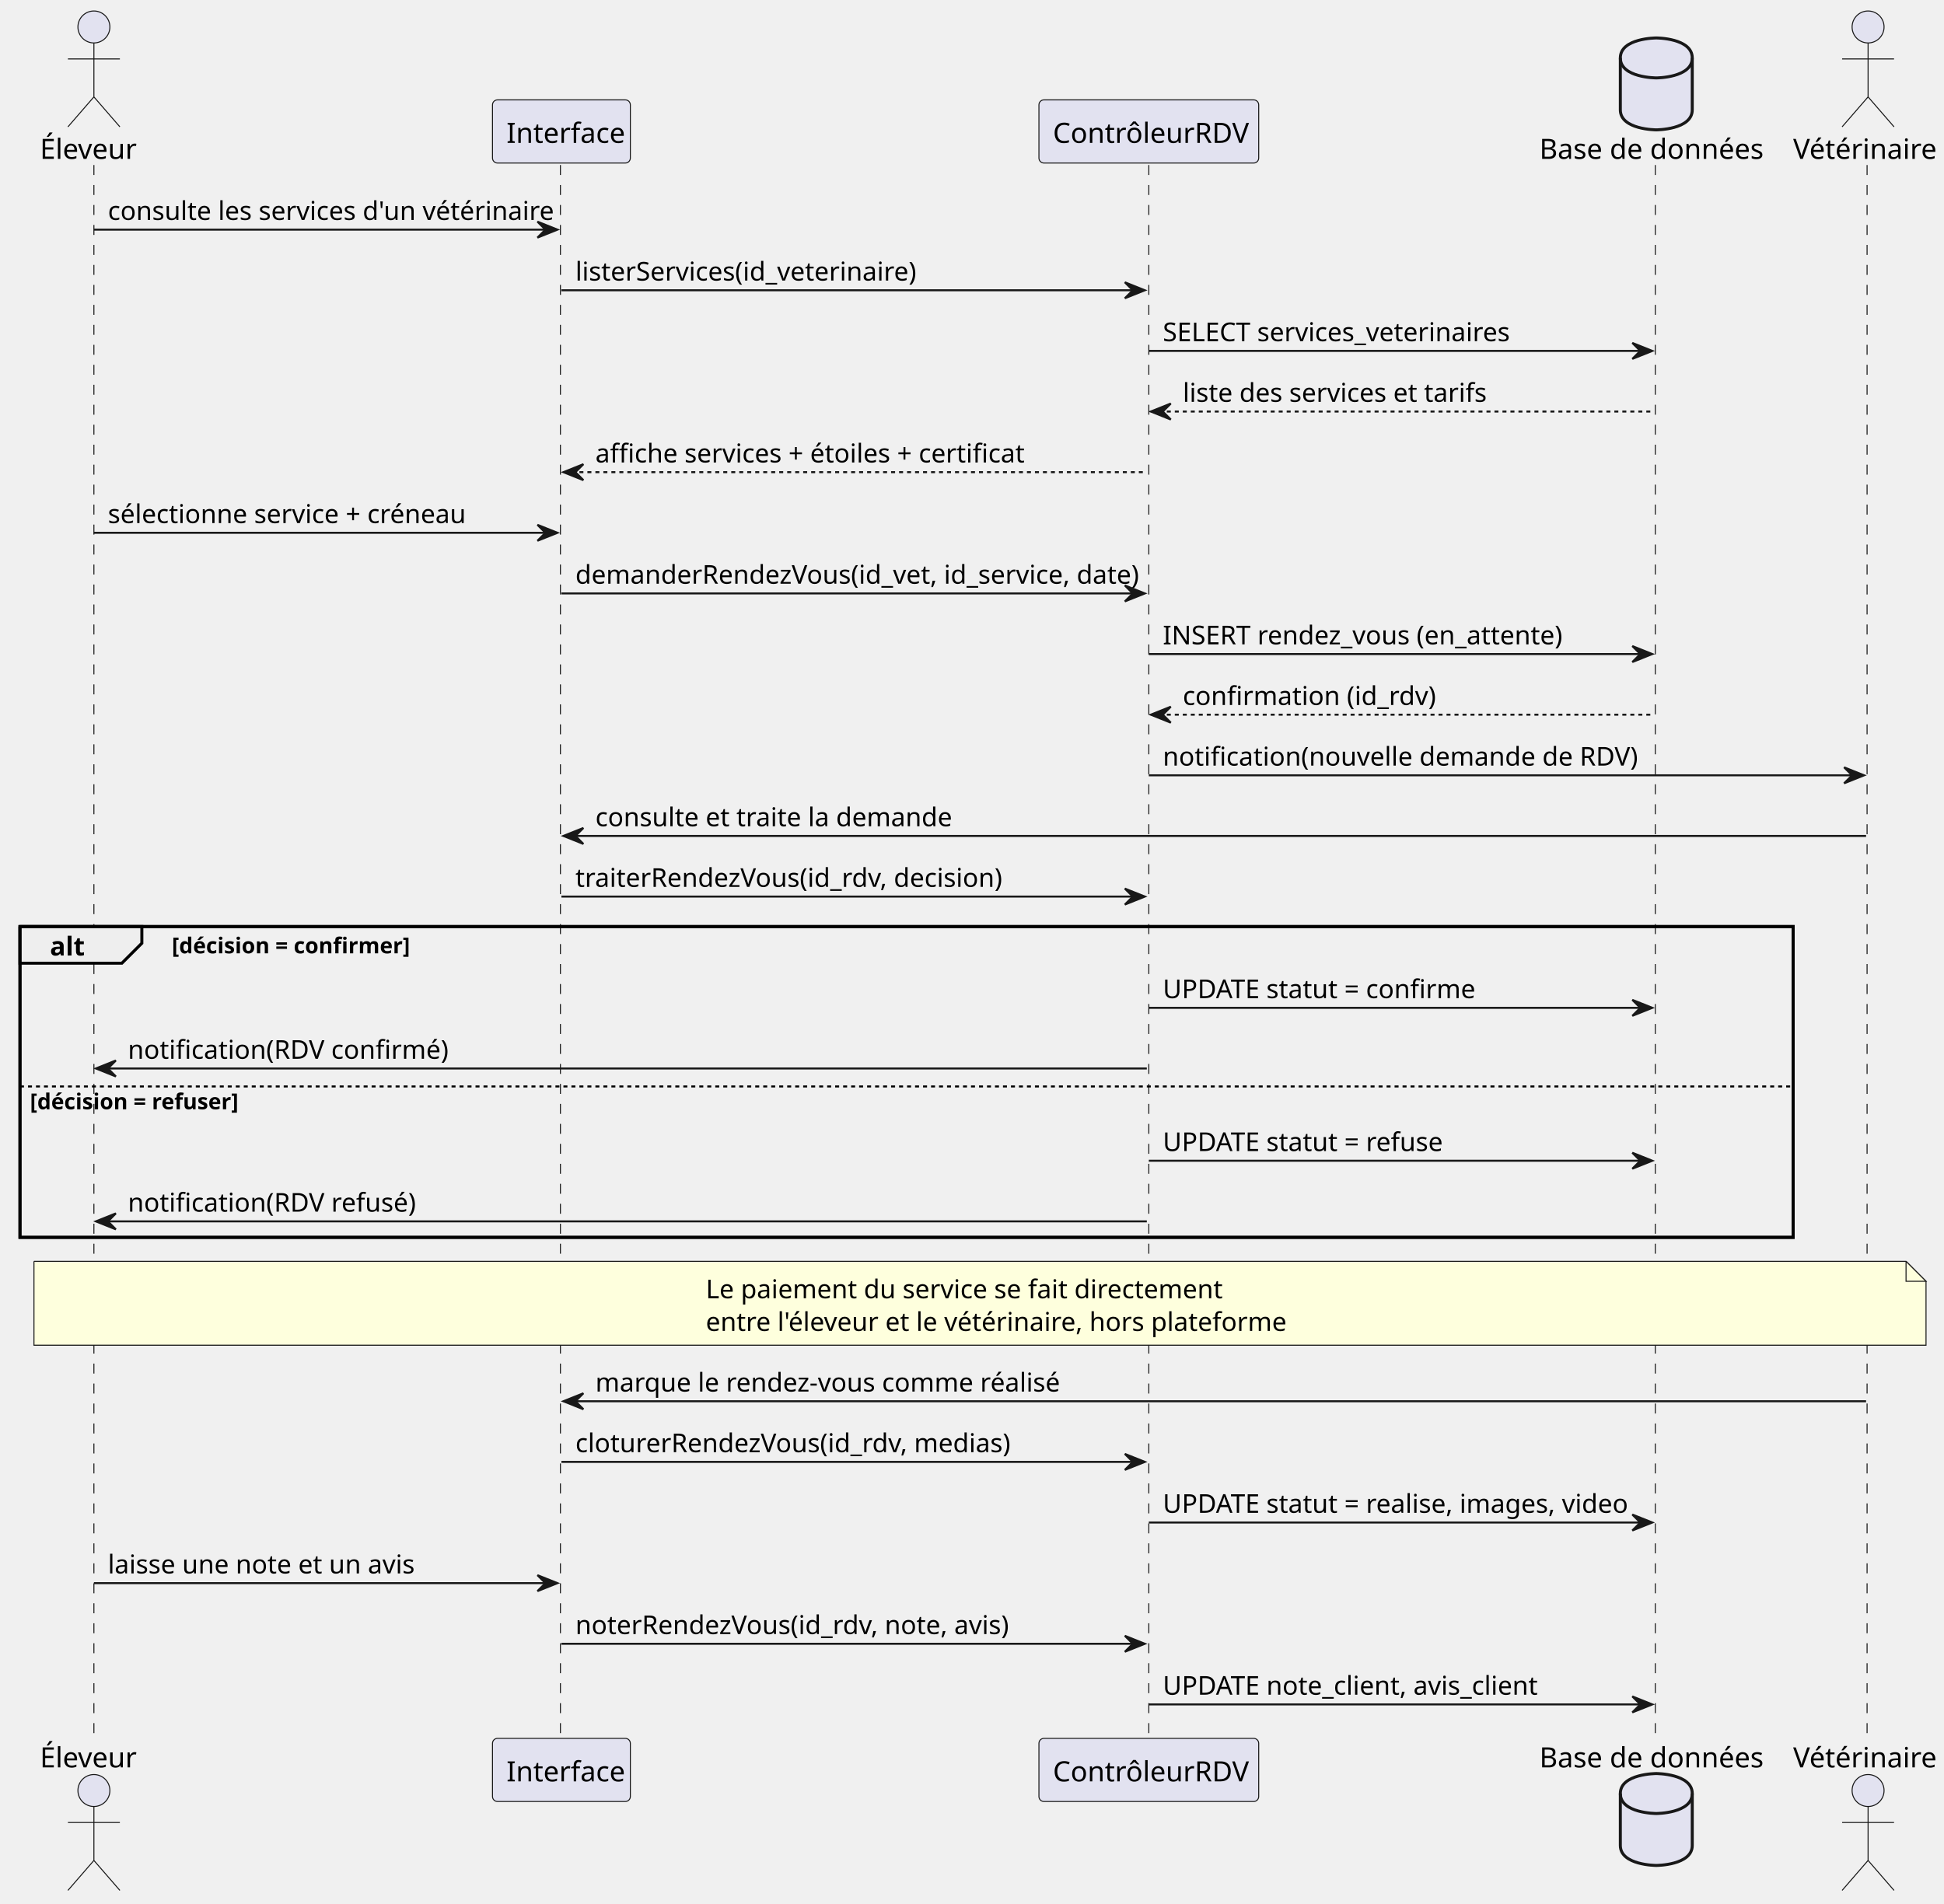
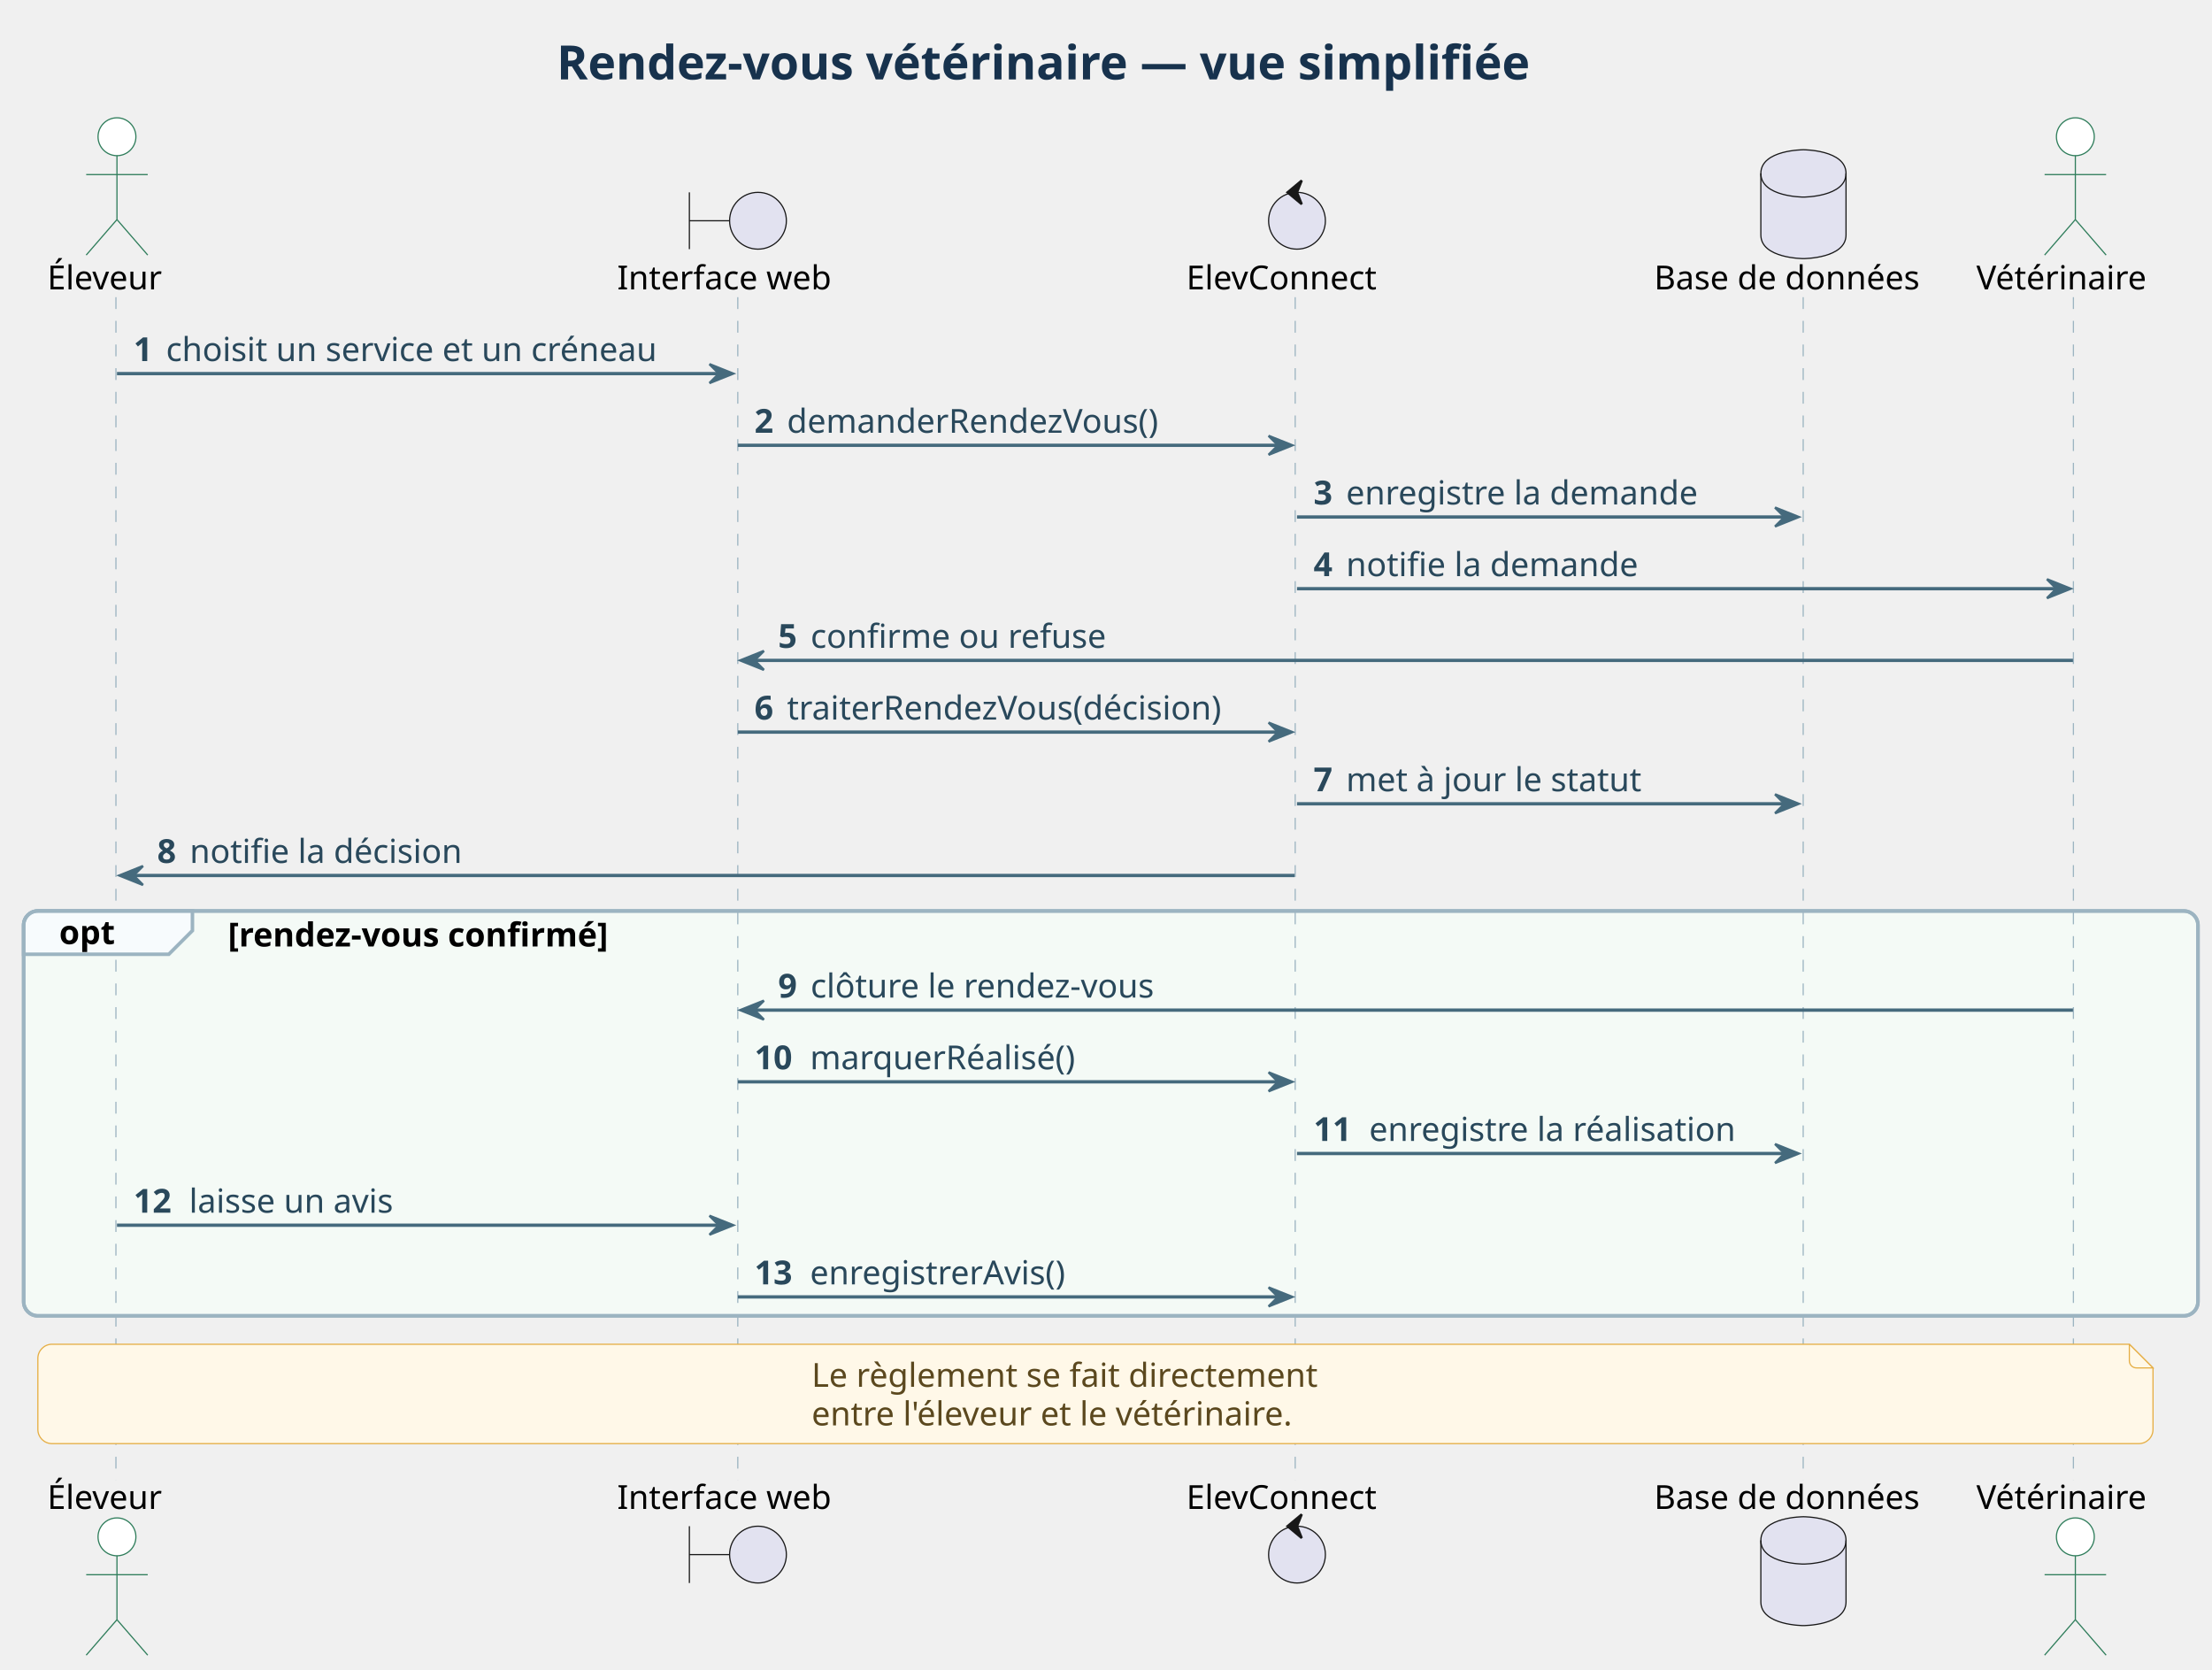
- <svg xmlns="http://www.w3.org/2000/svg" contentStyleType="text/css" height="953px" preserveAspectRatio="none" style="width:973px;height:953px;background:#FFFFFF;" version="1.1" viewBox="0 0 973 953" width="973px" zoomAndPan="magnify">
+ <svg xmlns="http://www.w3.org/2000/svg" contentStyleType="text/css" data-diagram-type="SEQUENCE" height="1323.75px" preserveAspectRatio="none" style="width:1753px;height:1323px;background:#FFFFFF;" version="1.1" viewBox="0 0 1753 1323" width="1753.125px" zoomAndPan="magnify">
  <defs />
  <g>
-     <rect fill="none" height="155.594" style="stroke:#000000;stroke-width:1.5;" width="887.5" x="10" y="463.828" />
-     <line style="stroke:#181818;stroke-width:0.5;stroke-dasharray:5.0,5.0;" x1="47" x2="47" y1="82.609" y2="871.234" />
-     <line style="stroke:#181818;stroke-width:0.5;stroke-dasharray:5.0,5.0;" x1="280.5" x2="280.5" y1="82.609" y2="871.234" />
-     <line style="stroke:#181818;stroke-width:0.5;stroke-dasharray:5.0,5.0;" x1="575" x2="575" y1="82.609" y2="871.234" />
-     <line style="stroke:#181818;stroke-width:0.5;stroke-dasharray:5.0,5.0;" x1="828.5" x2="828.5" y1="82.609" y2="871.234" />
-     <line style="stroke:#181818;stroke-width:0.5;stroke-dasharray:5.0,5.0;" x1="934.5" x2="934.5" y1="82.609" y2="871.234" />
-     <text fill="#000000" font-family="sans-serif" font-size="14" lengthAdjust="spacing" textLength="48" x="20" y="79.533">Éleveur</text>
-     <ellipse cx="47" cy="13.5" fill="#E2E2F0" rx="8" ry="8" style="stroke:#181818;stroke-width:0.5;" />
-     <path d="M47,21.5 L47,48.5 M34,29.5 L60,29.5 M47,48.5 L34,63.5 M47,48.5 L60,63.5 " fill="none" style="stroke:#181818;stroke-width:0.5;" />
-     <text fill="#000000" font-family="sans-serif" font-size="14" lengthAdjust="spacing" textLength="48" x="20" y="884.768">Éleveur</text>
-     <ellipse cx="47" cy="896.344" fill="#E2E2F0" rx="8" ry="8" style="stroke:#181818;stroke-width:0.5;" />
-     <path d="M47,904.344 L47,931.344 M34,912.344 L60,912.344 M47,931.344 L34,946.344 M47,931.344 L60,946.344 " fill="none" style="stroke:#181818;stroke-width:0.5;" />
-     <rect fill="#E2E2F0" height="31.609" rx="2.5" ry="2.5" style="stroke:#181818;stroke-width:0.5;" width="69" x="246.5" y="50" />
-     <text fill="#000000" font-family="sans-serif" font-size="14" lengthAdjust="spacing" textLength="55" x="253.5" y="71.533">Interface</text>
-     <rect fill="#E2E2F0" height="31.609" rx="2.5" ry="2.5" style="stroke:#181818;stroke-width:0.5;" width="69" x="246.5" y="870.234" />
-     <text fill="#000000" font-family="sans-serif" font-size="14" lengthAdjust="spacing" textLength="55" x="253.5" y="891.768">Interface</text>
-     <rect fill="#E2E2F0" height="31.609" rx="2.5" ry="2.5" style="stroke:#181818;stroke-width:0.5;" width="110" x="520" y="50" />
-     <text fill="#000000" font-family="sans-serif" font-size="14" lengthAdjust="spacing" textLength="96" x="527" y="71.533">ContrôleurRDV</text>
-     <rect fill="#E2E2F0" height="31.609" rx="2.5" ry="2.5" style="stroke:#181818;stroke-width:0.5;" width="110" x="520" y="870.234" />
-     <text fill="#000000" font-family="sans-serif" font-size="14" lengthAdjust="spacing" textLength="96" x="527" y="891.768">ContrôleurRDV</text>
-     <text fill="#000000" font-family="sans-serif" font-size="14" lengthAdjust="spacing" textLength="111" x="770.5" y="79.533">Base de données</text>
-     <path d="M811,29 C811,19 829,19 829,19 C829,19 847,19 847,29 L847,55 C847,65 829,65 829,65 C829,65 811,65 811,55 L811,29 " fill="#E2E2F0" style="stroke:#181818;stroke-width:1.5;" />
-     <path d="M811,29 C811,39 829,39 829,39 C829,39 847,39 847,29 " fill="none" style="stroke:#181818;stroke-width:1.5;" />
-     <text fill="#000000" font-family="sans-serif" font-size="14" lengthAdjust="spacing" textLength="111" x="770.5" y="884.768">Base de données</text>
-     <path d="M811,897.844 C811,887.844 829,887.844 829,887.844 C829,887.844 847,887.844 847,897.844 L847,923.844 C847,933.844 829,933.844 829,933.844 C829,933.844 811,933.844 811,923.844 L811,897.844 " fill="#E2E2F0" style="stroke:#181818;stroke-width:1.5;" />
-     <path d="M811,897.844 C811,907.844 829,907.844 829,907.844 C829,907.844 847,907.844 847,897.844 " fill="none" style="stroke:#181818;stroke-width:1.5;" />
-     <text fill="#000000" font-family="sans-serif" font-size="14" lengthAdjust="spacing" textLength="69" x="897.5" y="79.533">Vétérinaire</text>
-     <ellipse cx="935" cy="13.5" fill="#E2E2F0" rx="8" ry="8" style="stroke:#181818;stroke-width:0.5;" />
-     <path d="M935,21.5 L935,48.5 M922,29.5 L948,29.5 M935,48.5 L922,63.5 M935,48.5 L948,63.5 " fill="none" style="stroke:#181818;stroke-width:0.5;" />
-     <text fill="#000000" font-family="sans-serif" font-size="14" lengthAdjust="spacing" textLength="69" x="897.5" y="884.768">Vétérinaire</text>
-     <ellipse cx="935" cy="896.344" fill="#E2E2F0" rx="8" ry="8" style="stroke:#181818;stroke-width:0.5;" />
-     <path d="M935,904.344 L935,931.344 M922,912.344 L948,912.344 M935,931.344 L922,946.344 M935,931.344 L948,946.344 " fill="none" style="stroke:#181818;stroke-width:0.5;" />
-     <polygon fill="#181818" points="269,110.961,279,114.961,269,118.961,273,114.961" style="stroke:#181818;stroke-width:1.0;" />
-     <line style="stroke:#181818;stroke-width:1.0;" x1="47" x2="275" y1="114.961" y2="114.961" />
-     <text fill="#000000" font-family="sans-serif" font-size="13" lengthAdjust="spacing" textLength="210" x="54" y="110.105">consulte les services d'un vétérinaire</text>
-     <polygon fill="#181818" points="563,141.312,573,145.312,563,149.312,567,145.312" style="stroke:#181818;stroke-width:1.0;" />
-     <line style="stroke:#181818;stroke-width:1.0;" x1="281" x2="569" y1="145.312" y2="145.312" />
-     <text fill="#000000" font-family="sans-serif" font-size="13" lengthAdjust="spacing" textLength="160" x="288" y="140.456">listerServices(id_veterinaire)</text>
-     <polygon fill="#181818" points="817,171.664,827,175.664,817,179.664,821,175.664" style="stroke:#181818;stroke-width:1.0;" />
-     <line style="stroke:#181818;stroke-width:1.0;" x1="575" x2="823" y1="175.664" y2="175.664" />
-     <text fill="#000000" font-family="sans-serif" font-size="13" lengthAdjust="spacing" textLength="173" x="582" y="170.808">SELECT services_veterinaires</text>
-     <polygon fill="#181818" points="586,202.016,576,206.016,586,210.016,582,206.016" style="stroke:#181818;stroke-width:1.0;" />
-     <line style="stroke:#181818;stroke-width:1.0;stroke-dasharray:2.0,2.0;" x1="580" x2="828" y1="206.016" y2="206.016" />
-     <text fill="#000000" font-family="sans-serif" font-size="13" lengthAdjust="spacing" textLength="147" x="592" y="201.159">liste des services et tarifs</text>
-     <polygon fill="#181818" points="292,232.367,282,236.367,292,240.367,288,236.367" style="stroke:#181818;stroke-width:1.0;" />
-     <line style="stroke:#181818;stroke-width:1.0;stroke-dasharray:2.0,2.0;" x1="286" x2="574" y1="236.367" y2="236.367" />
-     <text fill="#000000" font-family="sans-serif" font-size="13" lengthAdjust="spacing" textLength="207" x="298" y="231.511">affiche services + étoiles + certificat</text>
-     <polygon fill="#181818" points="269,262.719,279,266.719,269,270.719,273,266.719" style="stroke:#181818;stroke-width:1.0;" />
-     <line style="stroke:#181818;stroke-width:1.0;" x1="47" x2="275" y1="266.719" y2="266.719" />
-     <text fill="#000000" font-family="sans-serif" font-size="13" lengthAdjust="spacing" textLength="172" x="54" y="261.862">sélectionne service + créneau</text>
-     <polygon fill="#181818" points="563,293.07,573,297.07,563,301.07,567,297.07" style="stroke:#181818;stroke-width:1.0;" />
-     <line style="stroke:#181818;stroke-width:1.0;" x1="281" x2="569" y1="297.07" y2="297.07" />
-     <text fill="#000000" font-family="sans-serif" font-size="13" lengthAdjust="spacing" textLength="270" x="288" y="292.214">demanderRendezVous(id_vet, id_service, date)</text>
-     <polygon fill="#181818" points="817,323.422,827,327.422,817,331.422,821,327.422" style="stroke:#181818;stroke-width:1.0;" />
-     <line style="stroke:#181818;stroke-width:1.0;" x1="575" x2="823" y1="327.422" y2="327.422" />
-     <text fill="#000000" font-family="sans-serif" font-size="13" lengthAdjust="spacing" textLength="195" x="582" y="322.565">INSERT rendez_vous (en_attente)</text>
-     <polygon fill="#181818" points="586,353.773,576,357.773,586,361.773,582,357.773" style="stroke:#181818;stroke-width:1.0;" />
-     <line style="stroke:#181818;stroke-width:1.0;stroke-dasharray:2.0,2.0;" x1="580" x2="828" y1="357.773" y2="357.773" />
-     <text fill="#000000" font-family="sans-serif" font-size="13" lengthAdjust="spacing" textLength="115" x="592" y="352.917">confirmation (id_rdv)</text>
-     <polygon fill="#181818" points="923,384.125,933,388.125,923,392.125,927,388.125" style="stroke:#181818;stroke-width:1.0;" />
-     <line style="stroke:#181818;stroke-width:1.0;" x1="575" x2="929" y1="388.125" y2="388.125" />
-     <text fill="#000000" font-family="sans-serif" font-size="13" lengthAdjust="spacing" textLength="222" x="582" y="383.269">notification(nouvelle demande de RDV)</text>
-     <polygon fill="#181818" points="292,414.477,282,418.477,292,422.477,288,418.477" style="stroke:#181818;stroke-width:1.0;" />
-     <line style="stroke:#181818;stroke-width:1.0;" x1="286" x2="934" y1="418.477" y2="418.477" />
-     <text fill="#000000" font-family="sans-serif" font-size="13" lengthAdjust="spacing" textLength="168" x="298" y="413.62">consulte et traite la demande</text>
-     <polygon fill="#181818" points="563,444.828,573,448.828,563,452.828,567,448.828" style="stroke:#181818;stroke-width:1.0;" />
-     <line style="stroke:#181818;stroke-width:1.0;" x1="281" x2="569" y1="448.828" y2="448.828" />
-     <text fill="#000000" font-family="sans-serif" font-size="13" lengthAdjust="spacing" textLength="204" x="288" y="443.972">traiterRendezVous(id_rdv, decision)</text>
-     <path d="M10,463.828 L71,463.828 L71,472.18 L61,482.18 L10,482.18 L10,463.828 " fill="#EEEEEE" style="stroke:#000000;stroke-width:1.5;" />
-     <rect fill="none" height="155.594" style="stroke:#000000;stroke-width:1.5;" width="887.5" x="10" y="463.828" />
-     <text fill="#000000" font-family="sans-serif" font-size="13" font-weight="bold" lengthAdjust="spacing" textLength="16" x="25" y="478.323">alt</text>
-     <text fill="#000000" font-family="sans-serif" font-size="11" font-weight="bold" lengthAdjust="spacing" textLength="122" x="86" y="477.247">[décision = confirmer]</text>
-     <polygon fill="#181818" points="817,500.531,827,504.531,817,508.531,821,504.531" style="stroke:#181818;stroke-width:1.0;" />
-     <line style="stroke:#181818;stroke-width:1.0;" x1="575" x2="823" y1="504.531" y2="504.531" />
-     <text fill="#000000" font-family="sans-serif" font-size="13" lengthAdjust="spacing" textLength="154" x="582" y="499.675">UPDATE statut = confirme</text>
-     <polygon fill="#181818" points="58,530.883,48,534.883,58,538.883,54,534.883" style="stroke:#181818;stroke-width:1.0;" />
-     <line style="stroke:#181818;stroke-width:1.0;" x1="52" x2="574" y1="534.883" y2="534.883" />
-     <text fill="#000000" font-family="sans-serif" font-size="13" lengthAdjust="spacing" textLength="150" x="64" y="530.026">notification(RDV confirmé)</text>
-     <line style="stroke:#000000;stroke-width:1.0;stroke-dasharray:2.0,2.0;" x1="10" x2="897.5" y1="543.883" y2="543.883" />
-     <text fill="#000000" font-family="sans-serif" font-size="11" font-weight="bold" lengthAdjust="spacing" textLength="109" x="15" y="555.302">[décision = refuser]</text>
-     <polygon fill="#181818" points="817,577.07,827,581.07,817,585.07,821,581.07" style="stroke:#181818;stroke-width:1.0;" />
-     <line style="stroke:#181818;stroke-width:1.0;" x1="575" x2="823" y1="581.07" y2="581.07" />
-     <text fill="#000000" font-family="sans-serif" font-size="13" lengthAdjust="spacing" textLength="140" x="582" y="576.214">UPDATE statut = refuse</text>
-     <polygon fill="#181818" points="58,607.422,48,611.422,58,615.422,54,611.422" style="stroke:#181818;stroke-width:1.0;" />
-     <line style="stroke:#181818;stroke-width:1.0;" x1="52" x2="574" y1="611.422" y2="611.422" />
-     <text fill="#000000" font-family="sans-serif" font-size="13" lengthAdjust="spacing" textLength="136" x="64" y="606.565">notification(RDV refusé)</text>
-     <path d="M17,631.422 L17,673.422 L964,673.422 L964,641.422 L954,631.422 L17,631.422 " fill="#FEFFDD" style="stroke:#181818;stroke-width:0.5;" />
-     <path d="M954,631.422 L954,641.422 L964,641.422 L954,631.422 " fill="#FEFFDD" style="stroke:#181818;stroke-width:0.5;" />
-     <text fill="#000000" font-family="sans-serif" font-size="13" lengthAdjust="spacing" textLength="244" x="353.25" y="649.917">Le paiement du service se fait directement</text>
-     <text fill="#000000" font-family="sans-serif" font-size="13" lengthAdjust="spacing" textLength="266" x="353.25" y="666.269">entre l'éleveur et le vétérinaire, hors plateforme</text>
-     <polygon fill="#181818" points="292,697.477,282,701.477,292,705.477,288,701.477" style="stroke:#181818;stroke-width:1.0;" />
-     <line style="stroke:#181818;stroke-width:1.0;" x1="286" x2="934" y1="701.477" y2="701.477" />
-     <text fill="#000000" font-family="sans-serif" font-size="13" lengthAdjust="spacing" textLength="219" x="298" y="696.62">marque le rendez-vous comme réalisé</text>
-     <polygon fill="#181818" points="563,727.828,573,731.828,563,735.828,567,731.828" style="stroke:#181818;stroke-width:1.0;" />
-     <line style="stroke:#181818;stroke-width:1.0;" x1="281" x2="569" y1="731.828" y2="731.828" />
-     <text fill="#000000" font-family="sans-serif" font-size="13" lengthAdjust="spacing" textLength="208" x="288" y="726.972">cloturerRendezVous(id_rdv, medias)</text>
-     <polygon fill="#181818" points="817,758.18,827,762.18,817,766.18,821,762.18" style="stroke:#181818;stroke-width:1.0;" />
-     <line style="stroke:#181818;stroke-width:1.0;" x1="575" x2="823" y1="762.18" y2="762.18" />
-     <text fill="#000000" font-family="sans-serif" font-size="13" lengthAdjust="spacing" textLength="230" x="582" y="757.323">UPDATE statut = realise, images, video</text>
-     <polygon fill="#181818" points="269,788.531,279,792.531,269,796.531,273,792.531" style="stroke:#181818;stroke-width:1.0;" />
-     <line style="stroke:#181818;stroke-width:1.0;" x1="47" x2="275" y1="792.531" y2="792.531" />
-     <text fill="#000000" font-family="sans-serif" font-size="13" lengthAdjust="spacing" textLength="147" x="54" y="787.675">laisse une note et un avis</text>
-     <polygon fill="#181818" points="563,818.883,573,822.883,563,826.883,567,822.883" style="stroke:#181818;stroke-width:1.0;" />
-     <line style="stroke:#181818;stroke-width:1.0;" x1="281" x2="569" y1="822.883" y2="822.883" />
-     <text fill="#000000" font-family="sans-serif" font-size="13" lengthAdjust="spacing" textLength="207" x="288" y="818.026">noterRendezVous(id_rdv, note, avis)</text>
-     <polygon fill="#181818" points="817,849.234,827,853.234,817,857.234,821,853.234" style="stroke:#181818;stroke-width:1.0;" />
-     <line style="stroke:#181818;stroke-width:1.0;" x1="575" x2="823" y1="853.234" y2="853.234" />
-     <text fill="#000000" font-family="sans-serif" font-size="13" lengthAdjust="spacing" textLength="187" x="582" y="848.378">UPDATE note_client, avis_client</text>
+     <text fill="#17324D" font-family="sans-serif" font-size="37.5" font-weight="bold" lengthAdjust="spacing" textLength="876.398" x="441.179" y="62.933">Rendez-vous vétérinaire — vue simplifiée</text>
+     <rect fill="#F4FAF6" height="320.772" rx="11.25" ry="11.25" style="stroke:#9CB4C1;stroke-width:2.812;" width="1723.13" x="18.75" y="721.787" />
+     <g class="participant-lifeline" data-entity-uid="part1" data-qualified-name="ELE" id="part1-lifeline">
+       <g>
+         <rect fill="#000000" fill-opacity="0" height="937.588" width="15" x="85.196" y="235.459" />
+         <line style="stroke:#9CB4C1;stroke-width:0.938;stroke-dasharray:9.375,9.375;" x1="91.875" x2="91.875" y1="235.459" y2="1173.047" />
+       </g>
+     </g>
+     <g class="participant-lifeline" data-entity-uid="part2" data-qualified-name="UI" id="part2-lifeline">
+       <g>
+         <rect fill="#000000" fill-opacity="0" height="937.588" width="15" x="577.268" y="235.459" />
+         <line style="stroke:#9CB4C1;stroke-width:0.938;stroke-dasharray:9.375,9.375;" x1="584.694" x2="584.694" y1="235.459" y2="1173.047" />
+       </g>
+     </g>
+     <g class="participant-lifeline" data-entity-uid="part3" data-qualified-name="APP" id="part3-lifeline">
+       <g>
+         <rect fill="#000000" fill-opacity="0" height="937.588" width="15" x="1020.365" y="235.459" />
+         <line style="stroke:#9CB4C1;stroke-width:0.938;stroke-dasharray:9.375,9.375;" x1="1026.44" x2="1026.44" y1="235.459" y2="1173.047" />
+       </g>
+     </g>
+     <g class="participant-lifeline" data-entity-uid="part4" data-qualified-name="DB" id="part4-lifeline">
+       <g>
+         <rect fill="#000000" fill-opacity="0" height="937.588" width="15" x="1421.716" y="235.459" />
+         <line style="stroke:#9CB4C1;stroke-width:0.938;stroke-dasharray:9.375,9.375;" x1="1429.019" x2="1429.019" y1="235.459" y2="1173.047" />
+       </g>
+     </g>
+     <g class="participant-lifeline" data-entity-uid="part5" data-qualified-name="VET" id="part5-lifeline">
+       <g>
+         <rect fill="#000000" fill-opacity="0" height="937.588" width="15" x="1637.209" y="235.459" />
+         <line style="stroke:#9CB4C1;stroke-width:0.938;stroke-dasharray:9.375,9.375;" x1="1643.163" x2="1643.163" y1="235.459" y2="1173.047" />
+       </g>
+     </g>
+     <g class="participant participant-head" data-entity-uid="part1" data-qualified-name="ELE" id="part1-head">
+       <text fill="#000000" font-family="sans-serif" font-size="26.25" lengthAdjust="spacing" textLength="99.142" x="37.5" y="229.268">Éleveur</text>
+       <ellipse cx="92.696" cy="108.34" fill="#FFFFFF" rx="15" ry="15" style="stroke:#2F7D5B;stroke-width:0.938;" />
+       <path d="M92.696,123.34 L92.696,173.965 M68.321,138.34 L117.071,138.34 M92.696,173.965 L68.321,202.09 M92.696,173.965 L117.071,202.09" fill="none" style="stroke:#2F7D5B;stroke-width:0.938;" />
+     </g>
+     <g class="participant participant-tail" data-entity-uid="part1" data-qualified-name="ELE" id="part1-tail">
+       <text fill="#000000" font-family="sans-serif" font-size="26.25" lengthAdjust="spacing" textLength="99.142" x="37.5" y="1195.538">Éleveur</text>
+       <ellipse cx="92.696" cy="1217.666" fill="#FFFFFF" rx="15" ry="15" style="stroke:#2F7D5B;stroke-width:0.938;" />
+       <path d="M92.696,1232.666 L92.696,1283.291 M68.321,1247.666 L117.071,1247.666 M92.696,1283.291 L68.321,1311.416 M92.696,1283.291 L117.071,1311.416" fill="none" style="stroke:#2F7D5B;stroke-width:0.938;" />
+     </g>
+     <g class="participant participant-head" data-entity-uid="part2" data-qualified-name="UI" id="part2-head">
+       <text fill="#000000" font-family="sans-serif" font-size="26.25" lengthAdjust="spacing" textLength="180.148" x="489.069" y="229.268">Interface web</text>
+       <path d="M546.331,152.402 L546.331,197.402 M546.331,174.902 L578.206,174.902" fill="none" style="stroke:#181818;stroke-width:0.938;" />
+       <ellipse cx="600.706" cy="174.902" fill="#E2E2F0" rx="22.5" ry="22.5" style="stroke:#181818;stroke-width:0.938;" />
+     </g>
+     <g class="participant participant-tail" data-entity-uid="part2" data-qualified-name="UI" id="part2-tail">
+       <text fill="#000000" font-family="sans-serif" font-size="26.25" lengthAdjust="spacing" textLength="180.148" x="489.069" y="1195.538">Interface web</text>
+       <path d="M546.331,1209.228 L546.331,1254.228 M546.331,1231.728 L578.206,1231.728" fill="none" style="stroke:#181818;stroke-width:0.938;" />
+       <ellipse cx="600.706" cy="1231.728" fill="#E2E2F0" rx="22.5" ry="22.5" style="stroke:#181818;stroke-width:0.938;" />
+     </g>
+     <g class="participant participant-head" data-entity-uid="part3" data-qualified-name="APP" id="part3-head">
+       <text fill="#000000" font-family="sans-serif" font-size="26.25" lengthAdjust="spacing" textLength="164.101" x="940.19" y="229.268">ElevConnect</text>
+       <ellipse cx="1027.865" cy="174.902" fill="#E2E2F0" rx="22.5" ry="22.5" style="stroke:#181818;stroke-width:0.938;" />
+       <polygon fill="#181818" points="1020.365,152.402,1031.615,143.027,1027.865,152.402,1031.615,161.777,1020.365,152.402" style="stroke:#181818;stroke-width:1.875;" />
+     </g>
+     <g class="participant participant-tail" data-entity-uid="part3" data-qualified-name="APP" id="part3-tail">
+       <text fill="#000000" font-family="sans-serif" font-size="26.25" lengthAdjust="spacing" textLength="164.101" x="940.19" y="1195.538">ElevConnect</text>
+       <ellipse cx="1027.865" cy="1231.728" fill="#E2E2F0" rx="22.5" ry="22.5" style="stroke:#181818;stroke-width:0.938;" />
+       <polygon fill="#181818" points="1020.365,1209.228,1031.615,1199.853,1027.865,1209.228,1031.615,1218.603,1020.365,1209.228" style="stroke:#181818;stroke-width:1.875;" />
+     </g>
+     <g class="participant participant-head" data-entity-uid="part4" data-qualified-name="DB" id="part4-head">
+       <text fill="#000000" font-family="sans-serif" font-size="26.25" lengthAdjust="spacing" textLength="225.394" x="1310.894" y="229.268">Base de données</text>
+       <path d="M1395.466,137.402 C1395.466,118.652 1429.216,118.652 1429.216,118.652 C1429.216,118.652 1462.966,118.652 1462.966,137.402 L1462.966,186.152 C1462.966,204.902 1429.216,204.902 1429.216,204.902 C1429.216,204.902 1395.466,204.902 1395.466,186.152 L1395.466,137.402" fill="#E2E2F0" style="stroke:#181818;stroke-width:0.938;" />
+       <path d="M1395.466,137.402 C1395.466,156.152 1429.216,156.152 1429.216,156.152 C1429.216,156.152 1462.966,156.152 1462.966,137.402" fill="none" style="stroke:#181818;stroke-width:0.938;" />
+     </g>
+     <g class="participant participant-tail" data-entity-uid="part4" data-qualified-name="DB" id="part4-tail">
+       <text fill="#000000" font-family="sans-serif" font-size="26.25" lengthAdjust="spacing" textLength="225.394" x="1310.894" y="1195.538">Base de données</text>
+       <path d="M1395.466,1220.478 C1395.466,1201.728 1429.216,1201.728 1429.216,1201.728 C1429.216,1201.728 1462.966,1201.728 1462.966,1220.478 L1462.966,1269.228 C1462.966,1287.978 1429.216,1287.978 1429.216,1287.978 C1429.216,1287.978 1395.466,1287.978 1395.466,1269.228 L1395.466,1220.478" fill="#E2E2F0" style="stroke:#181818;stroke-width:0.938;" />
+       <path d="M1395.466,1220.478 C1395.466,1239.228 1429.216,1239.228 1429.216,1239.228 C1429.216,1239.228 1462.966,1239.228 1462.966,1220.478" fill="none" style="stroke:#181818;stroke-width:0.938;" />
+     </g>
+     <g class="participant participant-head" data-entity-uid="part5" data-qualified-name="VET" id="part5-head">
+       <text fill="#000000" font-family="sans-serif" font-size="26.25" lengthAdjust="spacing" textLength="145.593" x="1566.288" y="229.268">Vétérinaire</text>
+       <ellipse cx="1644.709" cy="108.34" fill="#FFFFFF" rx="15" ry="15" style="stroke:#2F7D5B;stroke-width:0.938;" />
+       <path d="M1644.709,123.34 L1644.709,173.965 M1620.334,138.34 L1669.084,138.34 M1644.709,173.965 L1620.334,202.09 M1644.709,173.965 L1669.084,202.09" fill="none" style="stroke:#2F7D5B;stroke-width:0.938;" />
+     </g>
+     <g class="participant participant-tail" data-entity-uid="part5" data-qualified-name="VET" id="part5-tail">
+       <text fill="#000000" font-family="sans-serif" font-size="26.25" lengthAdjust="spacing" textLength="145.593" x="1566.288" y="1195.538">Vétérinaire</text>
+       <ellipse cx="1644.709" cy="1217.666" fill="#FFFFFF" rx="15" ry="15" style="stroke:#2F7D5B;stroke-width:0.938;" />
+       <path d="M1644.709,1232.666 L1644.709,1283.291 M1620.334,1247.666 L1669.084,1247.666 M1644.709,1283.291 L1620.334,1311.416 M1644.709,1283.291 L1669.084,1311.416" fill="none" style="stroke:#2F7D5B;stroke-width:0.938;" />
+     </g>
+     <g class="message" data-entity-1="part1" data-entity-2="part2" id="msg1">
+       <polygon fill="#456A7D" points="562.268,288.516,581.018,296.016,562.268,303.516,569.768,296.016" style="stroke:#456A7D;stroke-width:1.875;" />
+       <line style="stroke:#456A7D;stroke-width:2.625;" x1="92.696" x2="573.518" y1="296.016" y2="296.016" />
+       <text fill="#29485B" font-family="sans-serif" font-size="26.25" font-weight="bold" lengthAdjust="spacing" textLength="18.265" x="105.821" y="286.075">1</text>
+       <text fill="#29485B" font-family="sans-serif" font-size="26.25" lengthAdjust="spacing" textLength="421.307" x="131.586" y="286.075">choisit un service et un créneau</text>
+     </g>
+     <g class="message" data-entity-1="part2" data-entity-2="part3" id="msg2">
+       <polygon fill="#456A7D" points="1005.365,345.322,1024.115,352.822,1005.365,360.322,1012.865,352.822" style="stroke:#456A7D;stroke-width:1.875;" />
+       <line style="stroke:#456A7D;stroke-width:2.625;" x1="584.768" x2="1016.615" y1="352.822" y2="352.822" />
+       <text fill="#29485B" font-family="sans-serif" font-size="26.25" font-weight="bold" lengthAdjust="spacing" textLength="18.265" x="597.893" y="342.882">2</text>
+       <text fill="#29485B" font-family="sans-serif" font-size="26.25" lengthAdjust="spacing" textLength="317.14" x="623.658" y="342.882">demanderRendezVous()</text>
+     </g>
+     <g class="message" data-entity-1="part3" data-entity-2="part4" id="msg3">
+       <polygon fill="#456A7D" points="1406.716,402.129,1425.466,409.629,1406.716,417.129,1414.216,409.629" style="stroke:#456A7D;stroke-width:1.875;" />
+       <line style="stroke:#456A7D;stroke-width:2.625;" x1="1027.865" x2="1417.966" y1="409.629" y2="409.629" />
+       <text fill="#29485B" font-family="sans-serif" font-size="26.25" font-weight="bold" lengthAdjust="spacing" textLength="18.265" x="1040.99" y="399.688">3</text>
+       <text fill="#29485B" font-family="sans-serif" font-size="26.25" lengthAdjust="spacing" textLength="298.581" x="1066.755" y="399.688">enregistre la demande</text>
+     </g>
+     <g class="message" data-entity-1="part3" data-entity-2="part5" id="msg4">
+       <polygon fill="#456A7D" points="1622.209,458.935,1640.959,466.435,1622.209,473.935,1629.709,466.435" style="stroke:#456A7D;stroke-width:1.875;" />
+       <line style="stroke:#456A7D;stroke-width:2.625;" x1="1027.865" x2="1633.459" y1="466.435" y2="466.435" />
+       <text fill="#29485B" font-family="sans-serif" font-size="26.25" font-weight="bold" lengthAdjust="spacing" textLength="18.265" x="1040.99" y="456.495">4</text>
+       <text fill="#29485B" font-family="sans-serif" font-size="26.25" lengthAdjust="spacing" textLength="246.952" x="1066.755" y="456.495">notifie la demande</text>
+     </g>
+     <g class="message" data-entity-1="part5" data-entity-2="part2" id="msg5">
+       <polygon fill="#456A7D" points="605.393,515.742,586.643,523.242,605.393,530.742,597.893,523.242" style="stroke:#456A7D;stroke-width:1.875;" />
+       <line style="stroke:#456A7D;stroke-width:2.625;" x1="594.143" x2="1642.834" y1="523.242" y2="523.242" />
+       <text fill="#29485B" font-family="sans-serif" font-size="26.25" font-weight="bold" lengthAdjust="spacing" textLength="18.265" x="616.643" y="513.301">5</text>
+       <text fill="#29485B" font-family="sans-serif" font-size="26.25" lengthAdjust="spacing" textLength="248.209" x="642.408" y="513.301">confirme ou refuse</text>
+     </g>
+     <g class="message" data-entity-1="part2" data-entity-2="part3" id="msg6">
+       <polygon fill="#456A7D" points="1005.365,572.549,1024.115,580.049,1005.365,587.549,1012.865,580.049" style="stroke:#456A7D;stroke-width:1.875;" />
+       <line style="stroke:#456A7D;stroke-width:2.625;" x1="584.768" x2="1016.615" y1="580.049" y2="580.049" />
+       <text fill="#29485B" font-family="sans-serif" font-size="26.25" font-weight="bold" lengthAdjust="spacing" textLength="18.265" x="597.893" y="570.108">6</text>
+       <text fill="#29485B" font-family="sans-serif" font-size="26.25" lengthAdjust="spacing" textLength="372.332" x="623.658" y="570.108">traiterRendezVous(décision)</text>
+     </g>
+     <g class="message" data-entity-1="part3" data-entity-2="part4" id="msg7">
+       <polygon fill="#456A7D" points="1406.716,629.356,1425.466,636.856,1406.716,644.356,1414.216,636.856" style="stroke:#456A7D;stroke-width:1.875;" />
+       <line style="stroke:#456A7D;stroke-width:2.625;" x1="1027.865" x2="1417.966" y1="636.856" y2="636.856" />
+       <text fill="#29485B" font-family="sans-serif" font-size="26.25" font-weight="bold" lengthAdjust="spacing" textLength="18.265" x="1040.99" y="626.915">7</text>
+       <text fill="#29485B" font-family="sans-serif" font-size="26.25" lengthAdjust="spacing" textLength="252.977" x="1066.755" y="626.915">met à jour le statut</text>
+     </g>
+     <g class="message" data-entity-1="part3" data-entity-2="part1" id="msg8">
+       <polygon fill="#456A7D" points="113.321,686.162,94.571,693.662,113.321,701.162,105.821,693.662" style="stroke:#456A7D;stroke-width:1.875;" />
+       <line style="stroke:#456A7D;stroke-width:2.625;" x1="102.071" x2="1025.99" y1="693.662" y2="693.662" />
+       <text fill="#29485B" font-family="sans-serif" font-size="26.25" font-weight="bold" lengthAdjust="spacing" textLength="18.265" x="124.571" y="683.721">8</text>
+       <text fill="#29485B" font-family="sans-serif" font-size="26.25" lengthAdjust="spacing" textLength="231.238" x="150.336" y="683.721">notifie la décision</text>
+     </g>
+     <path d="M30,721.787 L152.498,721.787 L152.498,737.344 L133.748,756.094 L18.75,756.094 L18.75,733.037 A11.25,11.25 0 0 1 30,721.787" fill="#F7FBFD" style="stroke:#9CB4C1;stroke-width:2.812;" />
+     <rect fill="none" height="320.772" rx="11.25" ry="11.25" style="stroke:#9CB4C1;stroke-width:2.812;" width="1723.13" x="18.75" y="721.787" />
+     <text fill="#000000" font-family="sans-serif" font-size="26.25" font-weight="bold" lengthAdjust="spacing" textLength="49.373" x="46.875" y="748.028">opt</text>
+     <text fill="#000000" font-family="sans-serif" font-size="26.25" font-weight="bold" lengthAdjust="spacing" textLength="345.595" x="180.623" y="749.903">[rendez-vous confirmé]</text>
+     <g class="message" data-entity-1="part5" data-entity-2="part2" id="msg9">
+       <polygon fill="#456A7D" points="605.393,792.832,586.643,800.332,605.393,807.832,597.893,800.332" style="stroke:#456A7D;stroke-width:1.875;" />
+       <line style="stroke:#456A7D;stroke-width:2.625;" x1="594.143" x2="1642.834" y1="800.332" y2="800.332" />
+       <text fill="#29485B" font-family="sans-serif" font-size="26.25" font-weight="bold" lengthAdjust="spacing" textLength="18.265" x="616.643" y="790.391">9</text>
+       <text fill="#29485B" font-family="sans-serif" font-size="26.25" lengthAdjust="spacing" textLength="293.339" x="642.408" y="790.391">clôture le rendez-vous</text>
+     </g>
+     <g class="message" data-entity-1="part2" data-entity-2="part3" id="msg10">
+       <polygon fill="#456A7D" points="1005.365,849.639,1024.115,857.139,1005.365,864.639,1012.865,857.139" style="stroke:#456A7D;stroke-width:1.875;" />
+       <line style="stroke:#456A7D;stroke-width:2.625;" x1="584.768" x2="1016.615" y1="857.139" y2="857.139" />
+       <text fill="#29485B" font-family="sans-serif" font-size="26.25" font-weight="bold" lengthAdjust="spacing" textLength="36.529" x="597.893" y="847.198">10</text>
+       <text fill="#29485B" font-family="sans-serif" font-size="26.25" lengthAdjust="spacing" textLength="228.06" x="641.923" y="847.198">marquerRéalisé()</text>
+     </g>
+     <g class="message" data-entity-1="part3" data-entity-2="part4" id="msg11">
+       <polygon fill="#456A7D" points="1406.716,906.445,1425.466,913.945,1406.716,921.445,1414.216,913.945" style="stroke:#456A7D;stroke-width:1.875;" />
+       <line style="stroke:#456A7D;stroke-width:2.625;" x1="1027.865" x2="1417.966" y1="913.945" y2="913.945" />
+       <text fill="#29485B" font-family="sans-serif" font-size="26.25" font-weight="bold" lengthAdjust="spacing" textLength="36.529" x="1040.99" y="904.005">11</text>
+       <text fill="#29485B" font-family="sans-serif" font-size="26.25" lengthAdjust="spacing" textLength="312.321" x="1085.02" y="904.005">enregistre la réalisation</text>
+     </g>
+     <g class="message" data-entity-1="part1" data-entity-2="part2" id="msg12">
+       <polygon fill="#456A7D" points="562.268,963.252,581.018,970.752,562.268,978.252,569.768,970.752" style="stroke:#456A7D;stroke-width:1.875;" />
+       <line style="stroke:#456A7D;stroke-width:2.625;" x1="92.696" x2="573.518" y1="970.752" y2="970.752" />
+       <text fill="#29485B" font-family="sans-serif" font-size="26.25" font-weight="bold" lengthAdjust="spacing" textLength="36.529" x="105.821" y="960.811">12</text>
+       <text fill="#29485B" font-family="sans-serif" font-size="26.25" lengthAdjust="spacing" textLength="176.726" x="149.851" y="960.811">laisse un avis</text>
+     </g>
+     <g class="message" data-entity-1="part2" data-entity-2="part3" id="msg13">
+       <polygon fill="#456A7D" points="1005.365,1020.059,1024.115,1027.559,1005.365,1035.059,1012.865,1027.559" style="stroke:#456A7D;stroke-width:1.875;" />
+       <line style="stroke:#456A7D;stroke-width:2.625;" x1="584.768" x2="1016.615" y1="1027.559" y2="1027.559" />
+       <text fill="#29485B" font-family="sans-serif" font-size="26.25" font-weight="bold" lengthAdjust="spacing" textLength="36.529" x="597.893" y="1017.618">13</text>
+       <text fill="#29485B" font-family="sans-serif" font-size="26.25" lengthAdjust="spacing" textLength="220.331" x="641.923" y="1017.618">enregistrerAvis()</text>
+     </g>
+     <path d="M30,1076.309 L30,1132.559 A11.25,11.25 0 0 0 41.25,1143.809 L1695,1143.809 A11.25,11.25 0 0 0 1706.25,1132.559 L1706.25,1083.809 L1687.5,1065.059 L41.25,1065.059 A11.25,11.25 0 0 0 30,1076.309" fill="#FFF8E8" style="stroke:#E5AE45;stroke-width:0.938;" />
+     <path d="M1687.5,1065.059 L1687.5,1078.184 A5.625,5.625 0 0 0 1693.125,1083.809 L1706.25,1083.809 L1687.5,1065.059" fill="#FFF8E8" style="stroke:#E5AE45;stroke-width:0.938;" />
+     <text fill="#5B481E" font-family="sans-serif" font-size="26.25" lengthAdjust="spacing" textLength="433.01" x="643.185" y="1098.799">Le règlement se fait directement</text>
+     <text fill="#5B481E" font-family="sans-serif" font-size="26.25" lengthAdjust="spacing" textLength="418.013" x="643.185" y="1129.356">entre l'éleveur et le vétérinaire.</text>
  </g>
</svg>
